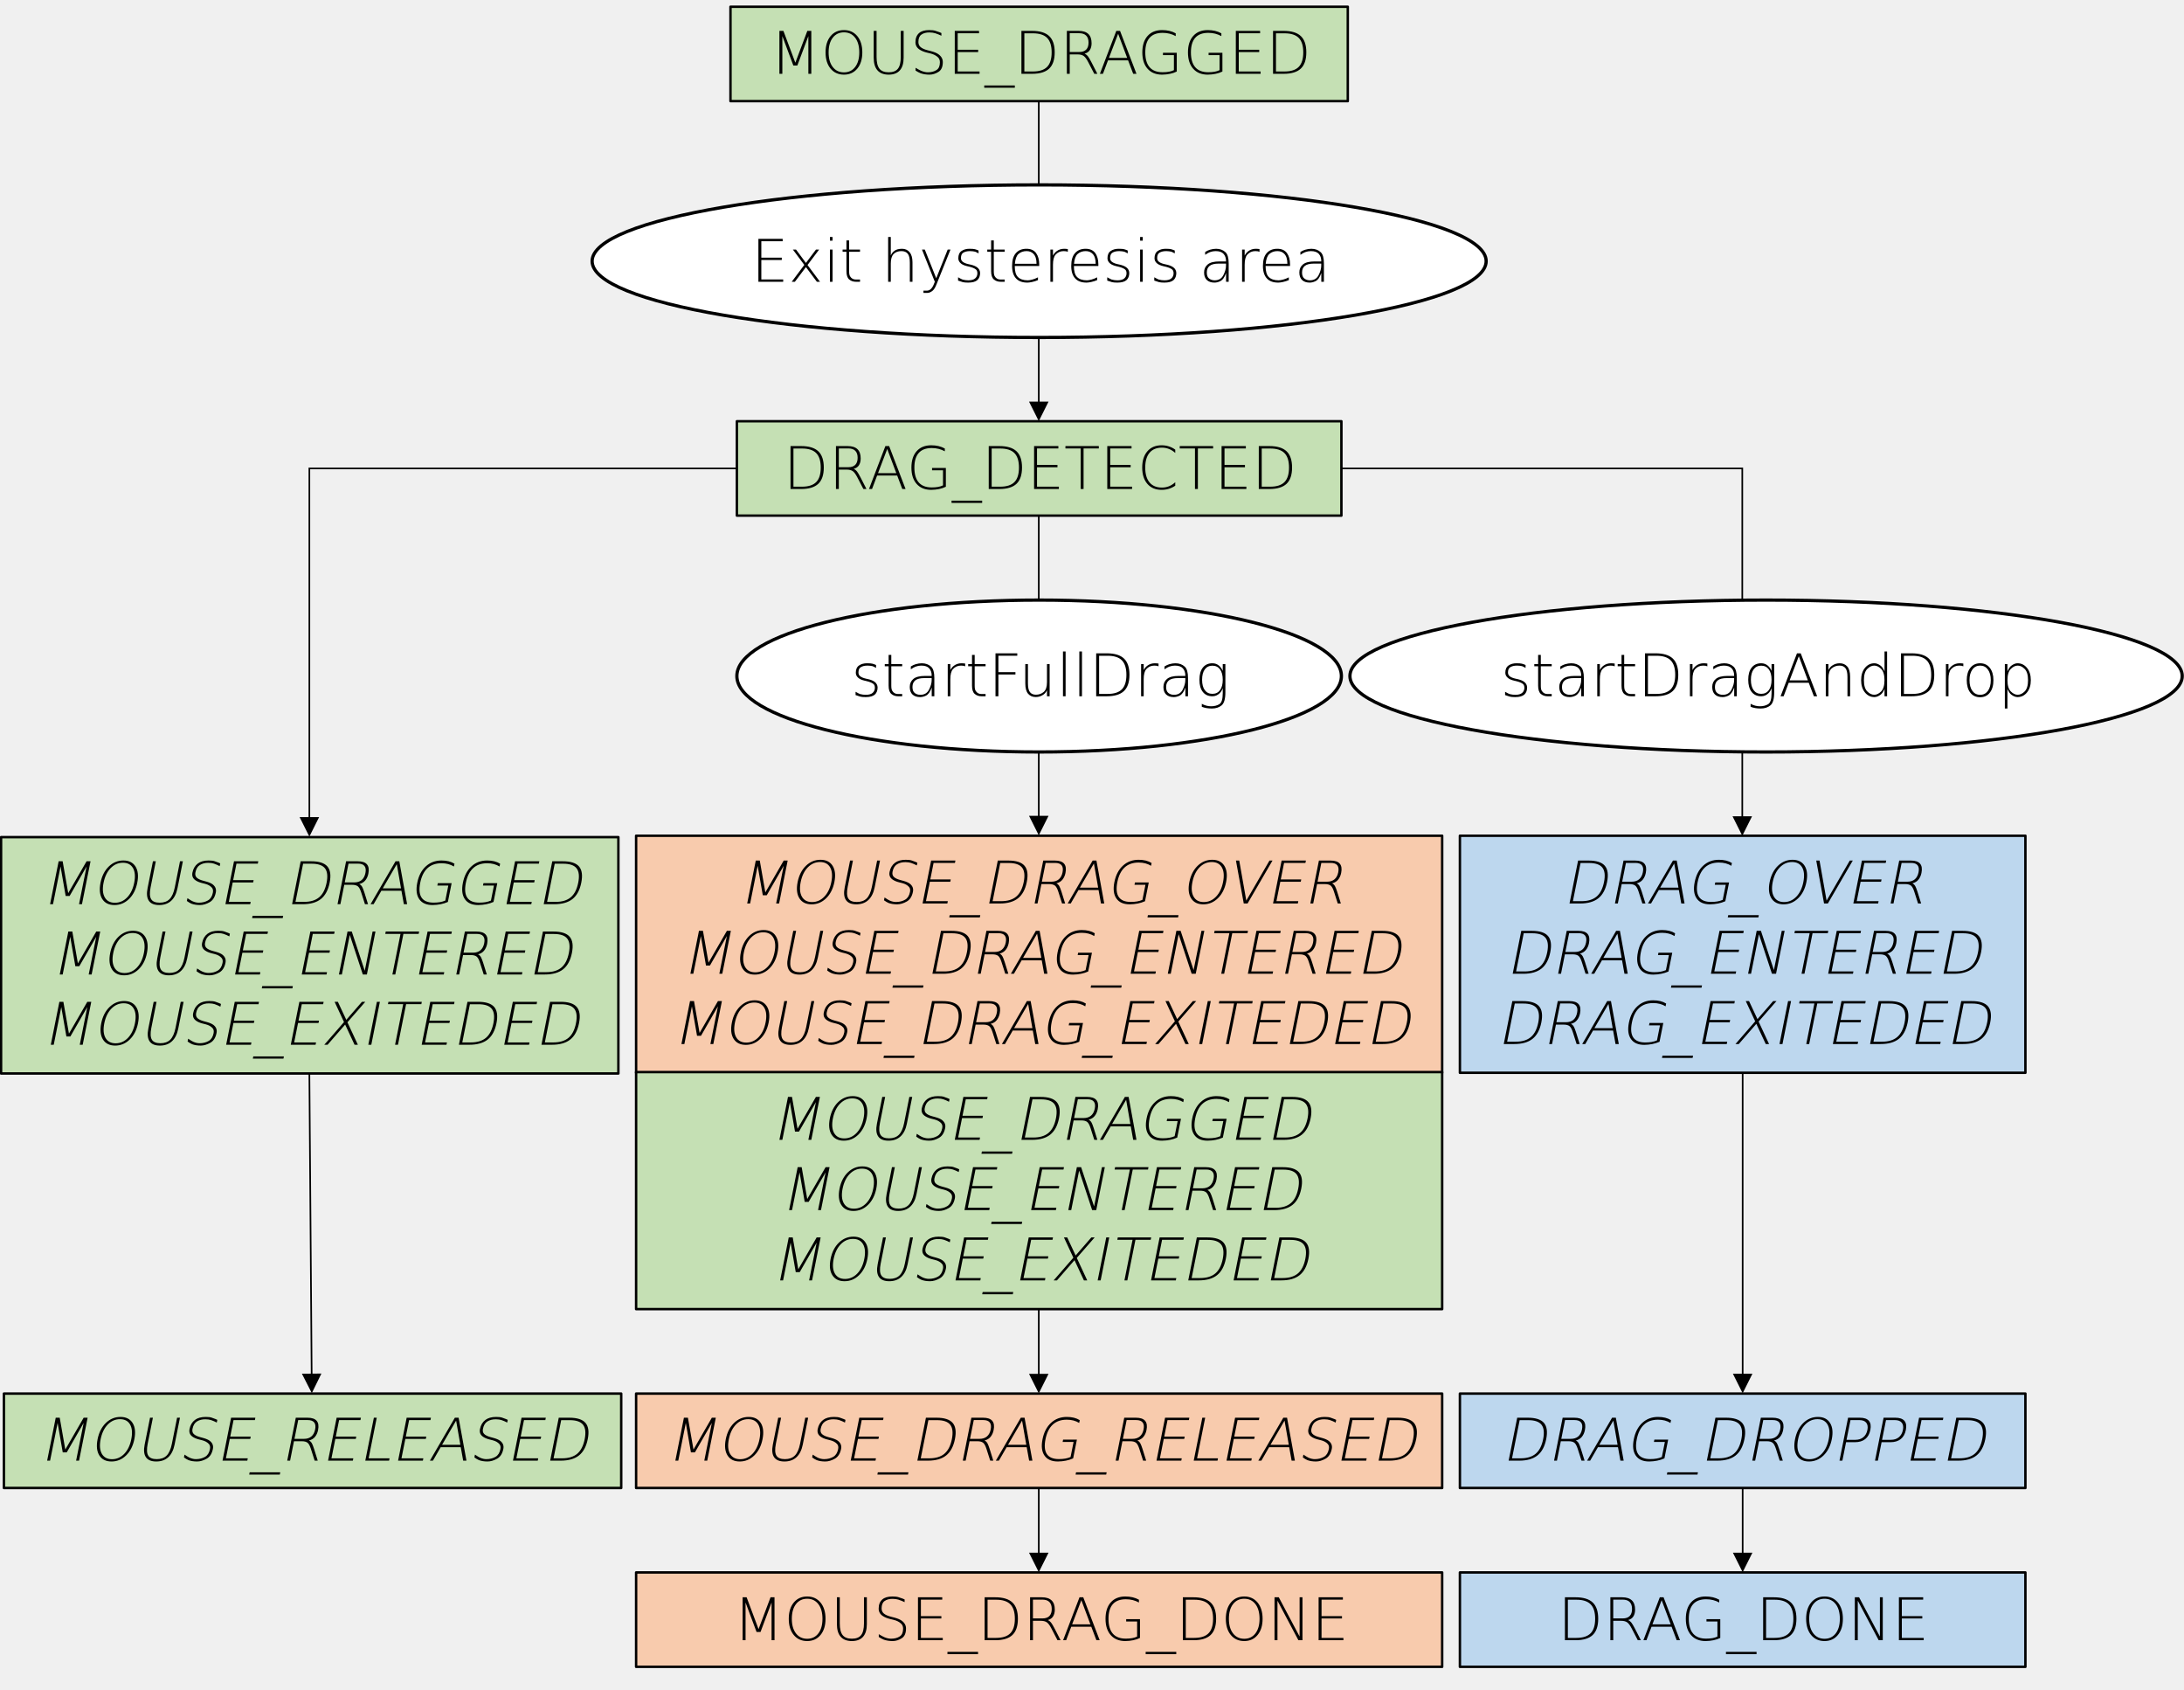
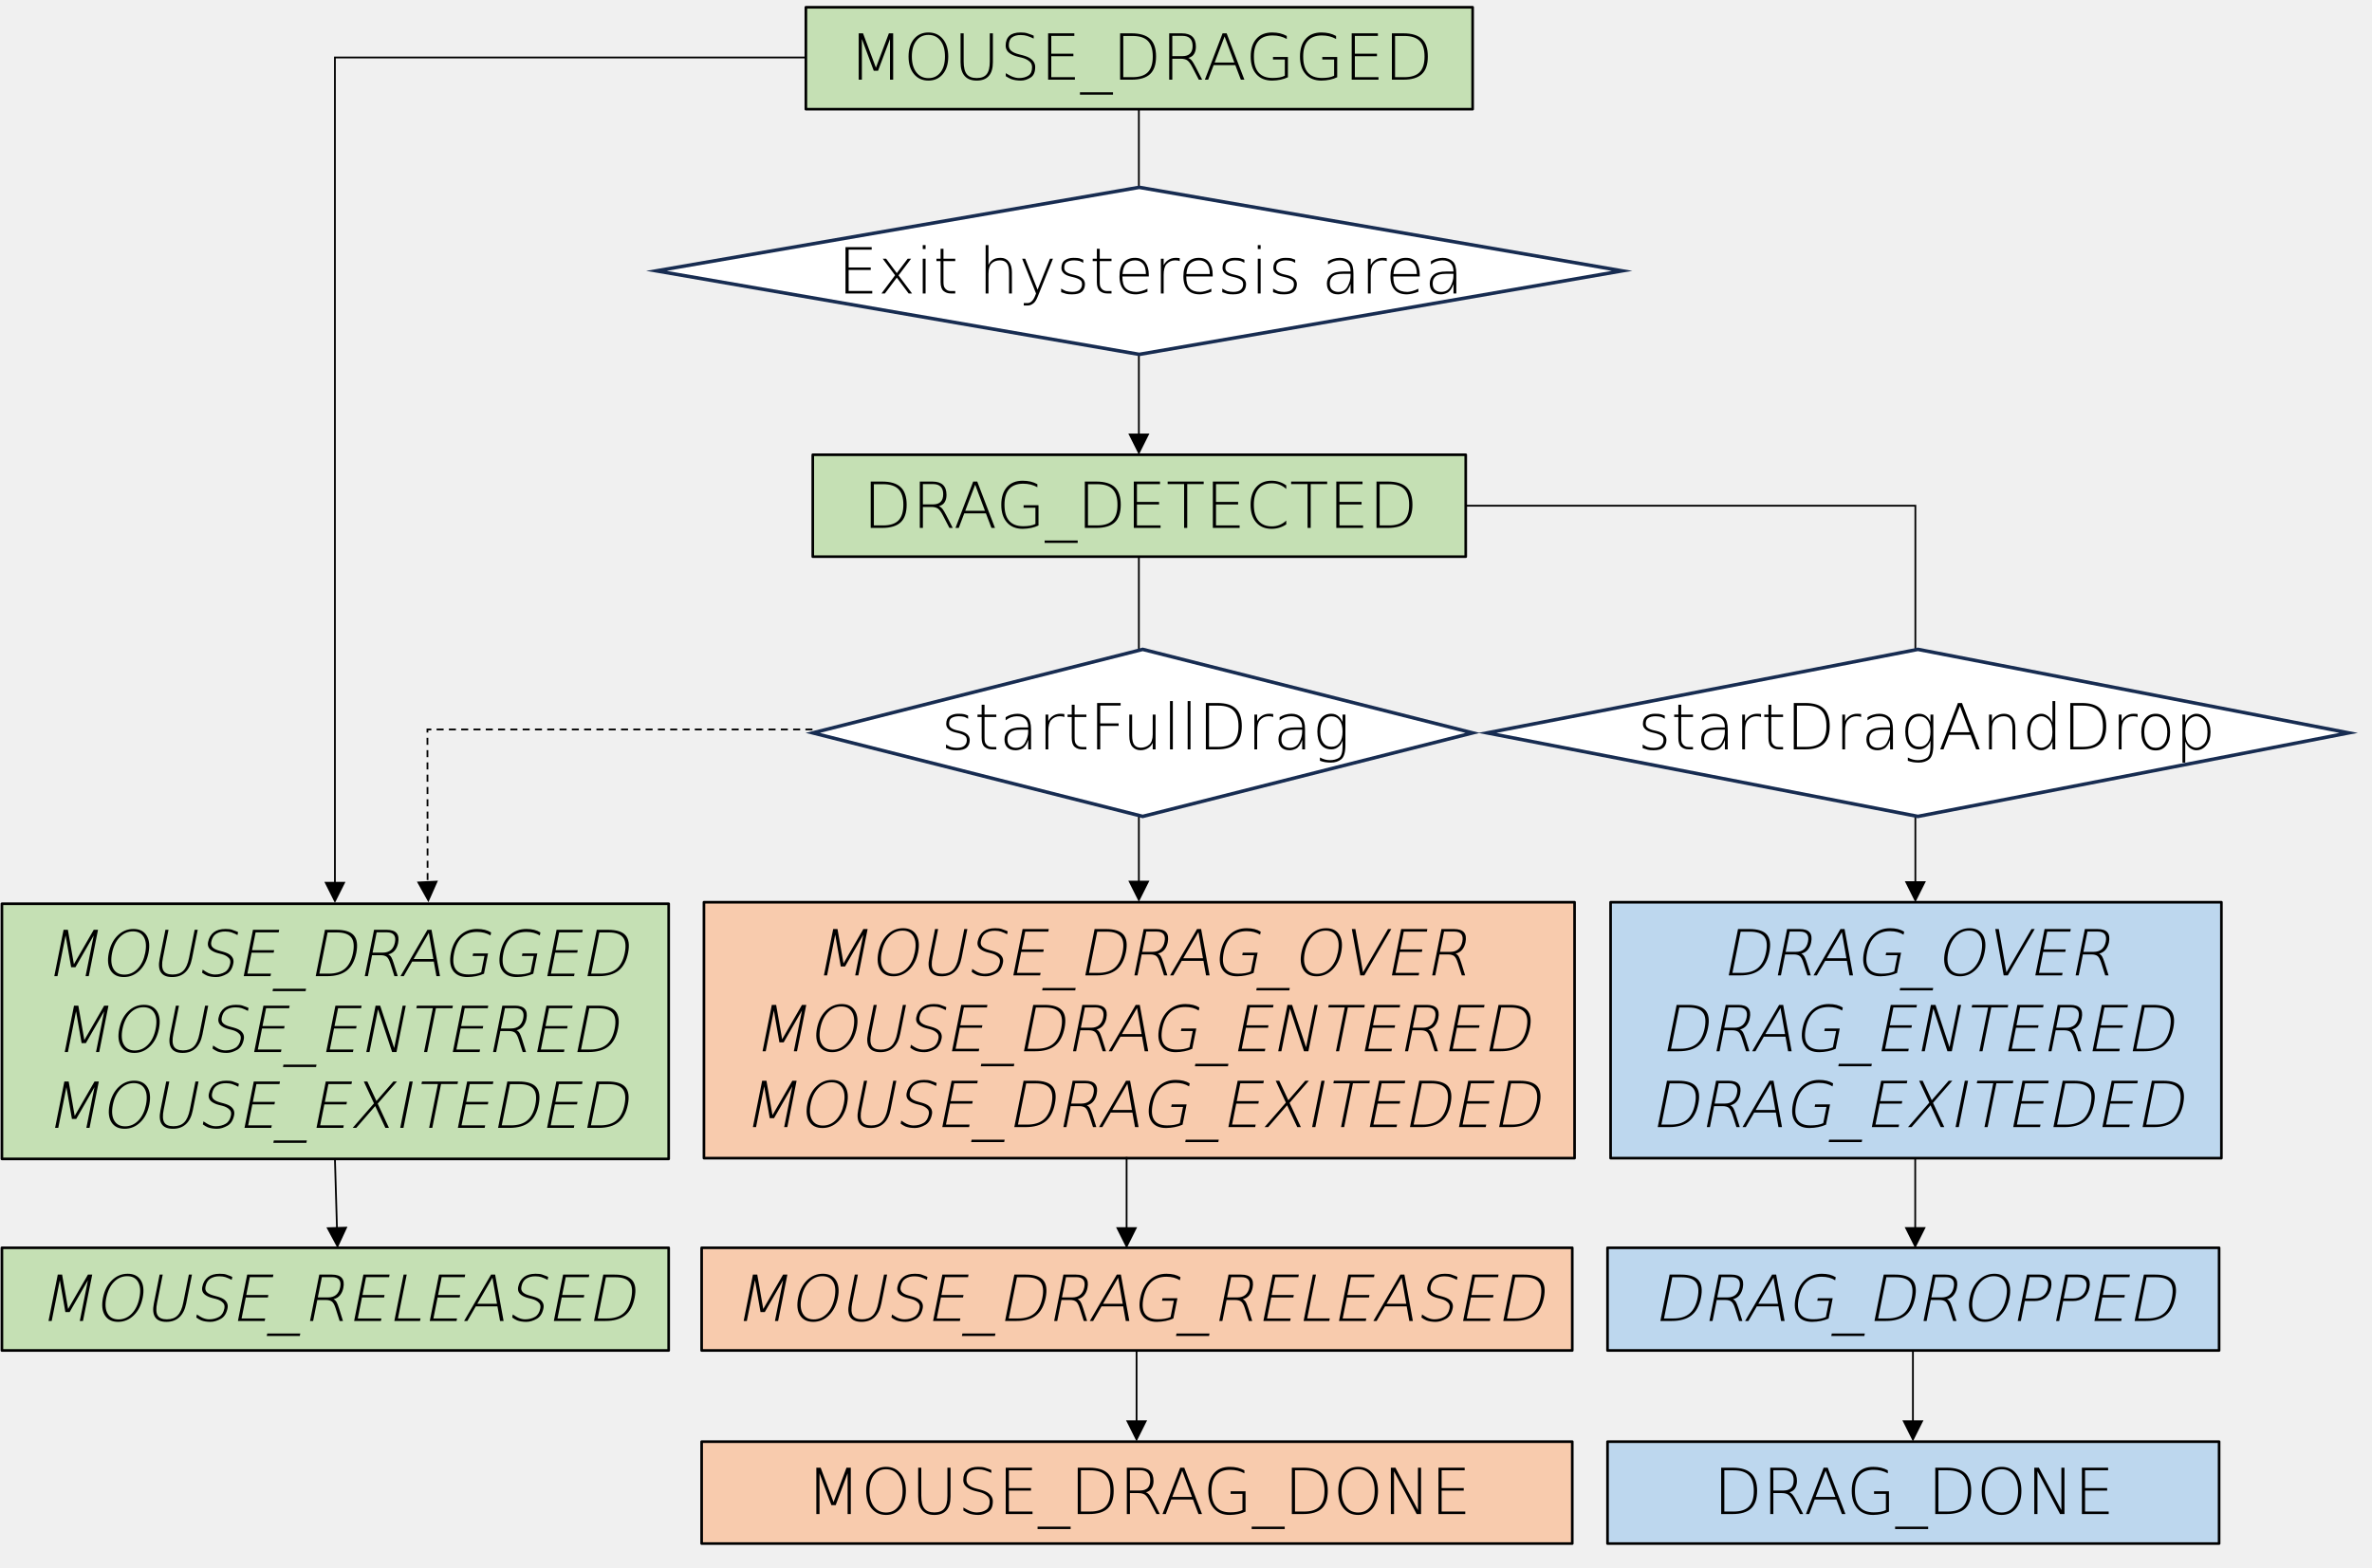
- <svg xmlns="http://www.w3.org/2000/svg" width="3078" height="2381" xml:space="preserve" overflow="hidden">
-   <g transform="translate(-240 -353)">
+ <svg xmlns="http://www.w3.org/2000/svg" width="3095" height="2046" xml:space="preserve" overflow="hidden">
+   <g transform="translate(-218 -353)">
    <rect x="1278.5" y="946.5" width="852" height="133" stroke="#000000" stroke-width="3.438" stroke-linejoin="round" stroke-miterlimit="10" fill="#C5E0B4" />
    <text font-family="DejaVu Sans Light,DejaVu Sans Light_MSFontService,sans-serif" font-weight="200" font-size="83" transform="matrix(1 0 0 1 1344.02 1042)">DRAG_DETECTED</text>
    <path d="M1705.15 1079 1705.15 1507.05 1702.85 1507.05 1702.85 1079ZM1717.75 1502.46 1704 1529.96 1690.25 1502.46Z" />
-     <rect x="2297.5" y="1530.5" width="797" height="334" stroke="#000000" stroke-width="3.438" stroke-linejoin="round" stroke-miterlimit="10" fill="#BDD7EE" />
-     <text font-family="DejaVu Sans Light,DejaVu Sans Light_MSFontService,sans-serif" font-style="oblique" font-weight="200" font-size="83" transform="matrix(1 0 0 1 2441.88 1626)">DRAG_OVER</text>
-     <text font-family="DejaVu Sans Light,DejaVu Sans Light_MSFontService,sans-serif" font-style="oblique" font-weight="200" font-size="83" transform="matrix(1 0 0 1 2361.81 1725)">DRAG_ENTERED</text>
-     <text font-family="DejaVu Sans Light,DejaVu Sans Light_MSFontService,sans-serif" font-style="oblique" font-weight="200" font-size="83" transform="matrix(1 0 0 1 2349.2 1824)">DRAG_EXITEDED</text>
-     <rect x="2297.5" y="2316.5" width="797" height="133" stroke="#000000" stroke-width="3.438" stroke-linejoin="round" stroke-miterlimit="10" fill="#BDD7EE" />
-     <text font-family="DejaVu Sans Light,DejaVu Sans Light_MSFontService,sans-serif" font-style="oblique" font-weight="200" font-size="83" transform="matrix(1 0 0 1 2356.08 2411)">DRAG_DROPPED</text>
-     <path d="M1.146-3.46978e-06 1.146 96.262-1.146 96.262-1.146 3.46978e-06ZM13.75 91.678 0 119.178-13.75 91.678Z" transform="matrix(-1 0 0 1 2696 2449)" />
-     <path d="M2697.15 1864 2697.15 2293.14 2694.85 2293.14 2694.85 1864ZM2709.75 2288.55 2696 2316.05 2682.25 2288.55Z" />
-     <rect x="2297.5" y="2568.5" width="797" height="133" stroke="#000000" stroke-width="3.438" stroke-linejoin="round" stroke-miterlimit="10" fill="#BDD7EE" />
-     <text font-family="DejaVu Sans Light,DejaVu Sans Light_MSFontService,sans-serif" font-weight="200" font-size="83" transform="matrix(1 0 0 1 2435.43 2664)">DRAG_DONE</text>
+     <rect x="2319.5" y="1530.5" width="797" height="334" stroke="#000000" stroke-width="3.438" stroke-linejoin="round" stroke-miterlimit="10" fill="#BDD7EE" />
+     <text font-family="DejaVu Sans Light,DejaVu Sans Light_MSFontService,sans-serif" font-style="oblique" font-weight="200" font-size="83" transform="matrix(1 0 0 1 2463.59 1626)">DRAG_OVER</text>
+     <text font-family="DejaVu Sans Light,DejaVu Sans Light_MSFontService,sans-serif" font-style="oblique" font-weight="200" font-size="83" transform="matrix(1 0 0 1 2383.52 1725)">DRAG_ENTERED</text>
+     <text font-family="DejaVu Sans Light,DejaVu Sans Light_MSFontService,sans-serif" font-style="oblique" font-weight="200" font-size="83" transform="matrix(1 0 0 1 2370.92 1824)">DRAG_EXITEDED</text>
+     <rect x="2315.5" y="1981.5" width="798" height="134" stroke="#000000" stroke-width="3.438" stroke-linejoin="round" stroke-miterlimit="10" fill="#BDD7EE" />
+     <text font-family="DejaVu Sans Light,DejaVu Sans Light_MSFontService,sans-serif" font-style="oblique" font-weight="200" font-size="83" transform="matrix(1 0 0 1 2374.35 2077)">DRAG_DROPPED</text>
+     <path d="M1.146-3.46978e-06 1.146 96.262-1.146 96.262-1.146 3.46978e-06ZM13.75 91.678 0 119.178-13.75 91.678Z" transform="matrix(-1 0 0 1 2714 2115)" />
+     <path d="M1.146-3.5018e-05 1.149 95.172-1.143 95.172-1.146 3.5018e-05ZM13.753 90.588 0.004 118.089-13.747 90.589Z" transform="matrix(-1 0 0 1 2717 1864)" />
+     <rect x="2315.5" y="2234.5" width="798" height="133" stroke="#000000" stroke-width="3.438" stroke-linejoin="round" stroke-miterlimit="10" fill="#BDD7EE" />
+     <text font-family="DejaVu Sans Light,DejaVu Sans Light_MSFontService,sans-serif" font-weight="200" font-size="83" transform="matrix(1 0 0 1 2453.7 2329)">DRAG_DONE</text>
    <rect x="1136.5" y="1530.5" width="1136" height="334" stroke="#000000" stroke-width="3.438" stroke-linejoin="round" stroke-miterlimit="10" fill="#F8CBAD" />
    <text font-family="DejaVu Sans Light,DejaVu Sans Light_MSFontService,sans-serif" font-style="oblique" font-weight="200" font-size="83" transform="matrix(1 0 0 1 1279.72 1626)">MOUSE_DRAG_OVER</text>
    <text font-family="DejaVu Sans Light,DejaVu Sans Light_MSFontService,sans-serif" font-style="oblique" font-weight="200" font-size="83" transform="matrix(1 0 0 1 1199.65 1725)">MOUSE_DRAG_ENTERED</text>
    <text font-family="DejaVu Sans Light,DejaVu Sans Light_MSFontService,sans-serif" font-style="oblique" font-weight="200" font-size="83" transform="matrix(1 0 0 1 1187.04 1824)">MOUSE_DRAG_EXITEDED</text>
-     <rect x="1136.5" y="2316.5" width="1136" height="133" stroke="#000000" stroke-width="3.438" stroke-linejoin="round" stroke-miterlimit="10" fill="#F8CBAD" />
-     <text font-family="DejaVu Sans Light,DejaVu Sans Light_MSFontService,sans-serif" font-style="oblique" font-weight="200" font-size="83" transform="matrix(1 0 0 1 1178.45 2411)">MOUSE_DRAG_RELEASED</text>
-     <path d="M1.146-6.93957e-06 1.146 96.261-1.145 96.262-1.146 6.93957e-06ZM13.751 91.678 0.001 119.178-13.749 91.678Z" transform="matrix(-1 0 0 1 1704 2449)" />
-     <path d="M1705.15 2197 1705.15 2293.26 1702.86 2293.26 1702.85 2197ZM1717.75 2288.68 1704 2316.18 1690.25 2288.68Z" />
-     <rect x="1136.5" y="2568.5" width="1136" height="133" stroke="#000000" stroke-width="3.438" stroke-linejoin="round" stroke-miterlimit="10" fill="#F8CBAD" />
-     <text font-family="DejaVu Sans Light,DejaVu Sans Light_MSFontService,sans-serif" font-weight="200" font-size="83" transform="matrix(1 0 0 1 1273.27 2664)">MOUSE_DRAG_DONE</text>
-     <rect x="241.5" y="1532.5" width="870" height="333" stroke="#000000" stroke-width="3.438" stroke-linejoin="round" stroke-miterlimit="10" fill="#C5E0B4" />
-     <text font-family="DejaVu Sans Light,DejaVu Sans Light_MSFontService,sans-serif" font-style="oblique" font-weight="200" font-size="83" transform="matrix(1 0 0 1 297.23 1627)">MOUSE_DRAGGED</text>
-     <text font-family="DejaVu Sans Light,DejaVu Sans Light_MSFontService,sans-serif" font-style="oblique" font-weight="200" font-size="83" transform="matrix(1 0 0 1 310.866 1726)">MOUSE_ENTERED</text>
-     <text font-family="DejaVu Sans Light,DejaVu Sans Light_MSFontService,sans-serif" font-style="oblique" font-weight="200" font-size="83" transform="matrix(1 0 0 1 298.261 1825)">MOUSE_</text>
-     <text font-family="DejaVu Sans Light,DejaVu Sans Light_MSFontService,sans-serif" font-style="oblique" font-weight="200" font-size="83" transform="matrix(1 0 0 1 639.72 1825)">EXITEDED</text>
-     <rect x="245.5" y="2316.5" width="870" height="133" stroke="#000000" stroke-width="3.438" stroke-linejoin="round" stroke-miterlimit="10" fill="#C5E0B4" />
-     <text font-family="DejaVu Sans Light,DejaVu Sans Light_MSFontService,sans-serif" font-style="oblique" font-weight="200" font-size="83" transform="matrix(1 0 0 1 293.122 2411)">MOUSE_</text>
-     <text font-family="DejaVu Sans Light,DejaVu Sans Light_MSFontService,sans-serif" font-style="oblique" font-weight="200" font-size="83" transform="matrix(1 0 0 1 634.58 2411)">RELEASED</text>
-     <path d="M677.146 1864.99 680.414 2292.96 678.122 2292.98 674.854 1865.01ZM692.982 2288.28 679.443 2315.88 665.483 2288.49Z" />
+     <rect x="1133.5" y="1981.5" width="1136" height="134" stroke="#000000" stroke-width="3.438" stroke-linejoin="round" stroke-miterlimit="10" fill="#F8CBAD" />
+     <text font-family="DejaVu Sans Light,DejaVu Sans Light_MSFontService,sans-serif" font-style="oblique" font-weight="200" font-size="83" transform="matrix(1 0 0 1 1175.01 2077)">MOUSE_DRAG_RELEASED</text>
+     <path d="M1.146-6.93957e-06 1.146 96.261-1.145 96.262-1.146 6.93957e-06ZM13.751 91.678 0.001 119.178-13.749 91.678Z" transform="matrix(-1 0 0 1 1701 2115)" />
+     <path d="M1689.15 1863 1689.15 1959.26 1686.86 1959.26 1686.85 1863ZM1701.75 1954.68 1688 1982.18 1674.25 1954.68Z" />
+     <rect x="1133.5" y="2234.5" width="1136" height="133" stroke="#000000" stroke-width="3.438" stroke-linejoin="round" stroke-miterlimit="10" fill="#F8CBAD" />
+     <text font-family="DejaVu Sans Light,DejaVu Sans Light_MSFontService,sans-serif" font-weight="200" font-size="83" transform="matrix(1 0 0 1 1269.83 2329)">MOUSE_DRAG_DONE</text>
+     <rect x="220.5" y="1532.5" width="870" height="333" stroke="#000000" stroke-width="3.438" stroke-linejoin="round" stroke-miterlimit="10" fill="#C5E0B4" />
+     <text font-family="DejaVu Sans Light,DejaVu Sans Light_MSFontService,sans-serif" font-style="oblique" font-weight="200" font-size="83" transform="matrix(1 0 0 1 275.519 1627)">MOUSE_DRAGGED</text>
+     <text font-family="DejaVu Sans Light,DejaVu Sans Light_MSFontService,sans-serif" font-style="oblique" font-weight="200" font-size="83" transform="matrix(1 0 0 1 289.154 1726)">MOUSE_ENTERED</text>
+     <text font-family="DejaVu Sans Light,DejaVu Sans Light_MSFontService,sans-serif" font-style="oblique" font-weight="200" font-size="83" transform="matrix(1 0 0 1 276.55 1825)">MOUSE_EXITEDED</text>
+     <rect x="220.5" y="1981.5" width="870" height="134" stroke="#000000" stroke-width="3.438" stroke-linejoin="round" stroke-miterlimit="10" fill="#C5E0B4" />
+     <text font-family="DejaVu Sans Light,DejaVu Sans Light_MSFontService,sans-serif" font-style="oblique" font-weight="200" font-size="83" transform="matrix(1 0 0 1 267.968 2077)">MOUSE_RELEASED</text>
+     <path d="M656.145 1864.97 658.913 1958.98 656.622 1959.05 653.854 1865.03ZM671.377 1954.03 658.442 1981.92 643.889 1954.84Z" />
    <rect x="1269.5" y="362.5" width="870" height="133" stroke="#000000" stroke-width="3.438" stroke-linejoin="round" stroke-miterlimit="10" fill="#C5E0B4" />
    <text font-family="DejaVu Sans Light,DejaVu Sans Light_MSFontService,sans-serif" font-weight="200" font-size="83" transform="matrix(1 0 0 1 1325.12 457)">MOUSE_DRAGGED</text>
    <path d="M1705.15 495 1705.15 923.465 1702.85 923.465 1702.85 495ZM1717.75 918.882 1704 946.382 1690.25 918.882Z" />
-     <path d="M1074.5 721C1074.5 661.629 1356.56 613.5 1704.5 613.5 2052.44 613.5 2334.5 661.629 2334.5 721 2334.5 780.371 2052.44 828.5 1704.5 828.5 1356.56 828.5 1074.5 780.371 1074.5 721Z" stroke="#000000" stroke-width="4.583" stroke-miterlimit="8" fill="#FFFFFF" fill-rule="evenodd" />
-     <text font-family="DejaVu Sans Light,DejaVu Sans Light_MSFontService,sans-serif" font-weight="200" font-size="83" transform="matrix(1 0 0 1 1298.75 750)">Exit hysteresis area</text>
-     <path d="M1278.5 1305.5C1278.5 1246.41 1469.23 1198.5 1704.5 1198.5 1939.77 1198.5 2130.5 1246.41 2130.5 1305.5 2130.5 1364.59 1939.77 1412.5 1704.5 1412.5 1469.23 1412.5 1278.5 1364.59 1278.5 1305.5Z" stroke="#000000" stroke-width="4.583" stroke-miterlimit="8" fill="#FFFFFF" fill-rule="evenodd" />
-     <text font-family="DejaVu Sans Light,DejaVu Sans Light_MSFontService,sans-serif" font-weight="200" font-size="83" transform="matrix(1 0 0 1 1439.56 1334)">startFullDrag</text>
-     <path d="M2130 1011.85 2696.62 1011.85 2696.62 1507.69 2694.33 1507.69 2694.33 1013 2695.48 1014.15 2130 1014.15ZM2709.23 1503.11 2695.48 1530.61 2681.73 1503.11Z" />
-     <path d="M2142.5 1305.5C2142.5 1246.41 2405.08 1198.5 2729 1198.5 3052.91 1198.5 3315.5 1246.41 3315.5 1305.5 3315.5 1364.59 3052.91 1412.5 2729 1412.5 2405.08 1412.5 2142.5 1364.59 2142.5 1305.5Z" stroke="#000000" stroke-width="4.583" stroke-miterlimit="8" fill="#FFFFFF" fill-rule="evenodd" />
-     <text font-family="DejaVu Sans Light,DejaVu Sans Light_MSFontService,sans-serif" font-weight="200" font-size="83" transform="matrix(1 0 0 1 2354.95 1334)">startDragAndDrop</text>
-     <path d="M0-1.146 603.077-1.146 603.077 495.86 600.785 495.86 600.785 0 601.931 1.146 0 1.146ZM615.681 491.277 601.931 518.777 588.181 491.277Z" transform="matrix(-1 1.22465e-16 1.22465e-16 1 1277.93 1013)" />
-     <rect x="1136.5" y="1863.5" width="1136" height="334" stroke="#000000" stroke-width="3.438" stroke-linejoin="round" stroke-miterlimit="10" fill="#C5E0B4" />
-     <text font-family="DejaVu Sans Light,DejaVu Sans Light_MSFontService,sans-serif" font-style="oblique" font-weight="200" font-size="83" transform="matrix(1 0 0 1 1325.12 1959)">MOUSE_DRAGGED</text>
-     <text font-family="DejaVu Sans Light,DejaVu Sans Light_MSFontService,sans-serif" font-style="oblique" font-weight="200" font-size="83" transform="matrix(1 0 0 1 1338.77 2058)">MOUSE_ENTERED</text>
-     <text font-family="DejaVu Sans Light,DejaVu Sans Light_MSFontService,sans-serif" font-style="oblique" font-weight="200" font-size="83" transform="matrix(1 0 0 1 1326.17 2157)">MOUSE_</text>
-     <text font-family="DejaVu Sans Light,DejaVu Sans Light_MSFontService,sans-serif" font-style="oblique" font-weight="200" font-size="83" transform="matrix(1 0 0 1 1667.63 2157)">EXITEDED</text>
+     <path d="M2130 1011.85 2718.33 1011.85 2718.33 1507.69 2716.04 1507.69 2716.04 1013 2717.19 1014.15 2130 1014.15ZM2730.94 1503.11 2717.19 1530.61 2703.44 1503.11Z" />
+     <path d="M0-1.146 615.677-1.146 615.677 1080.53 613.385 1080.53 613.385 0 614.531 1.146 0 1.146ZM628.281 1075.95 614.531 1103.45 600.781 1075.95Z" transform="matrix(-1 1.22465e-16 1.22465e-16 1 1269.53 428)" />
+     <path d="M0-1.146 9.167-1.146 9.167 1.146 0 1.146ZM16.042-1.146 25.208-1.146 25.208 1.146 16.042 1.146ZM32.083-1.146 41.25-1.146 41.25 1.146 32.083 1.146ZM48.125-1.146 57.292-1.146 57.292 1.146 48.125 1.146ZM64.167-1.146 73.333-1.146 73.333 1.146 64.167 1.146ZM80.208-1.146 89.375-1.146 89.375 1.146 80.208 1.146ZM96.25-1.146 105.417-1.146 105.417 1.146 96.25 1.146ZM112.292-1.146 121.458-1.146 121.458 1.146 112.292 1.146ZM128.333-1.146 137.5-1.146 137.5 1.146 128.333 1.146ZM144.375-1.146 153.542-1.146 153.542 1.146 144.375 1.146ZM160.417-1.146 169.583-1.146 169.583 1.146 160.417 1.146ZM176.458-1.146 185.625-1.146 185.625 1.146 176.458 1.146ZM192.5-1.146 201.667-1.146 201.667 1.146 192.5 1.146ZM208.542-1.146 217.708-1.146 217.708 1.146 208.542 1.146ZM224.583-1.146 233.75-1.146 233.75 1.146 224.583 1.146ZM240.625-1.146 249.792-1.146 249.792 1.146 240.625 1.146ZM256.667-1.146 265.833-1.146 265.833 1.146 256.667 1.146ZM272.708-1.146 281.875-1.146 281.875 1.146 272.708 1.146ZM288.75-1.146 297.917-1.146 297.917 1.146 288.75 1.146ZM304.792-1.146 313.958-1.146 313.958 1.146 304.792 1.146ZM320.833-1.146 330-1.146 330 1.146 320.833 1.146ZM336.875-1.146 346.042-1.146 346.042 1.146 336.875 1.146ZM352.917-1.146 362.083-1.146 362.083 1.146 352.917 1.146ZM368.958-1.146 378.125-1.146 378.125 1.146 368.958 1.146ZM385-1.146 394.167-1.146 394.167 1.146 385 1.146ZM401.042-1.146 410.208-1.146 410.208 1.146 401.042 1.146ZM417.083-1.146 426.25-1.146 426.25 1.146 417.083 1.146ZM433.125-1.146 442.292-1.146 442.292 1.146 433.125 1.146ZM449.167-1.146 458.333-1.146 458.333 1.146 449.167 1.146ZM465.208-1.146 474.375-1.146 474.375 1.146 465.208 1.146ZM481.25-1.146 490.417-1.146 490.417 1.146 481.25 1.146ZM497.292-1.146 503.532-1.146 503.526 4.075 501.235 4.072 501.239-0.001 502.385 1.146 497.292 1.146ZM503.519 10.95 503.509 20.116 501.218 20.114 501.227 10.947ZM503.502 26.991 503.492 36.158 501.201 36.156 501.21 26.989ZM503.485 43.033 503.475 52.2 501.184 52.197 501.193 43.031ZM503.468 59.075 503.458 68.241 501.167 68.239 501.176 59.072ZM503.451 75.116 503.441 84.283 501.15 84.281 501.159 75.114ZM503.434 91.158 503.424 100.325 501.132 100.322 501.142 91.155ZM503.417 107.2 503.407 116.366 501.115 116.364 501.125 107.197ZM503.4 123.241 503.39 132.408 501.098 132.405 501.108 123.239ZM503.383 139.283 503.373 148.45 501.081 148.447 501.091 139.28ZM503.366 155.325 503.356 164.491 501.064 164.489 501.074 155.322ZM503.349 171.366 503.339 180.533 501.047 180.53 501.057 171.364ZM503.332 187.408 503.322 196.574 501.03 196.572 501.04 187.405ZM516.12 198.659 501.092 225.482 488.65 197.366Z" transform="matrix(-1 1.22465e-16 1.22465e-16 1 1278.09 1305)" />
+     <path d="M1074.5 706.5 1704.5 597.5 2334.5 706.5 1704.5 815.5Z" stroke="#172C51" stroke-width="4.583" stroke-miterlimit="8" fill="#FFFFFF" fill-rule="evenodd" />
+     <text font-family="DejaVu Sans Light,DejaVu Sans Light_MSFontService,sans-serif" font-weight="200" font-size="83" transform="matrix(1 0 0 1 1311.1 736)">Exit hysteresis area</text>
+     <path d="M1278.5 1309.5 1709 1200.5 2139.5 1309.5 1709 1418.5Z" stroke="#172C51" stroke-width="4.583" stroke-miterlimit="8" fill="#FFFFFF" fill-rule="evenodd" />
+     <text font-family="DejaVu Sans Light,DejaVu Sans Light_MSFontService,sans-serif" font-weight="200" font-size="83" transform="matrix(1 0 0 1 1446.07 1331)">startFullDrag</text>
+     <path d="M2158.5 1309.5 2720.5 1200.5 3282.5 1309.5 2720.5 1418.5Z" stroke="#172C51" stroke-width="4.583" stroke-miterlimit="8" fill="#FFFFFF" fill-rule="evenodd" />
+     <text font-family="DejaVu Sans Light,DejaVu Sans Light_MSFontService,sans-serif" font-weight="200" font-size="83" transform="matrix(1 0 0 1 2355.11 1331)">startDragAndDrop</text>
  </g>
</svg>
